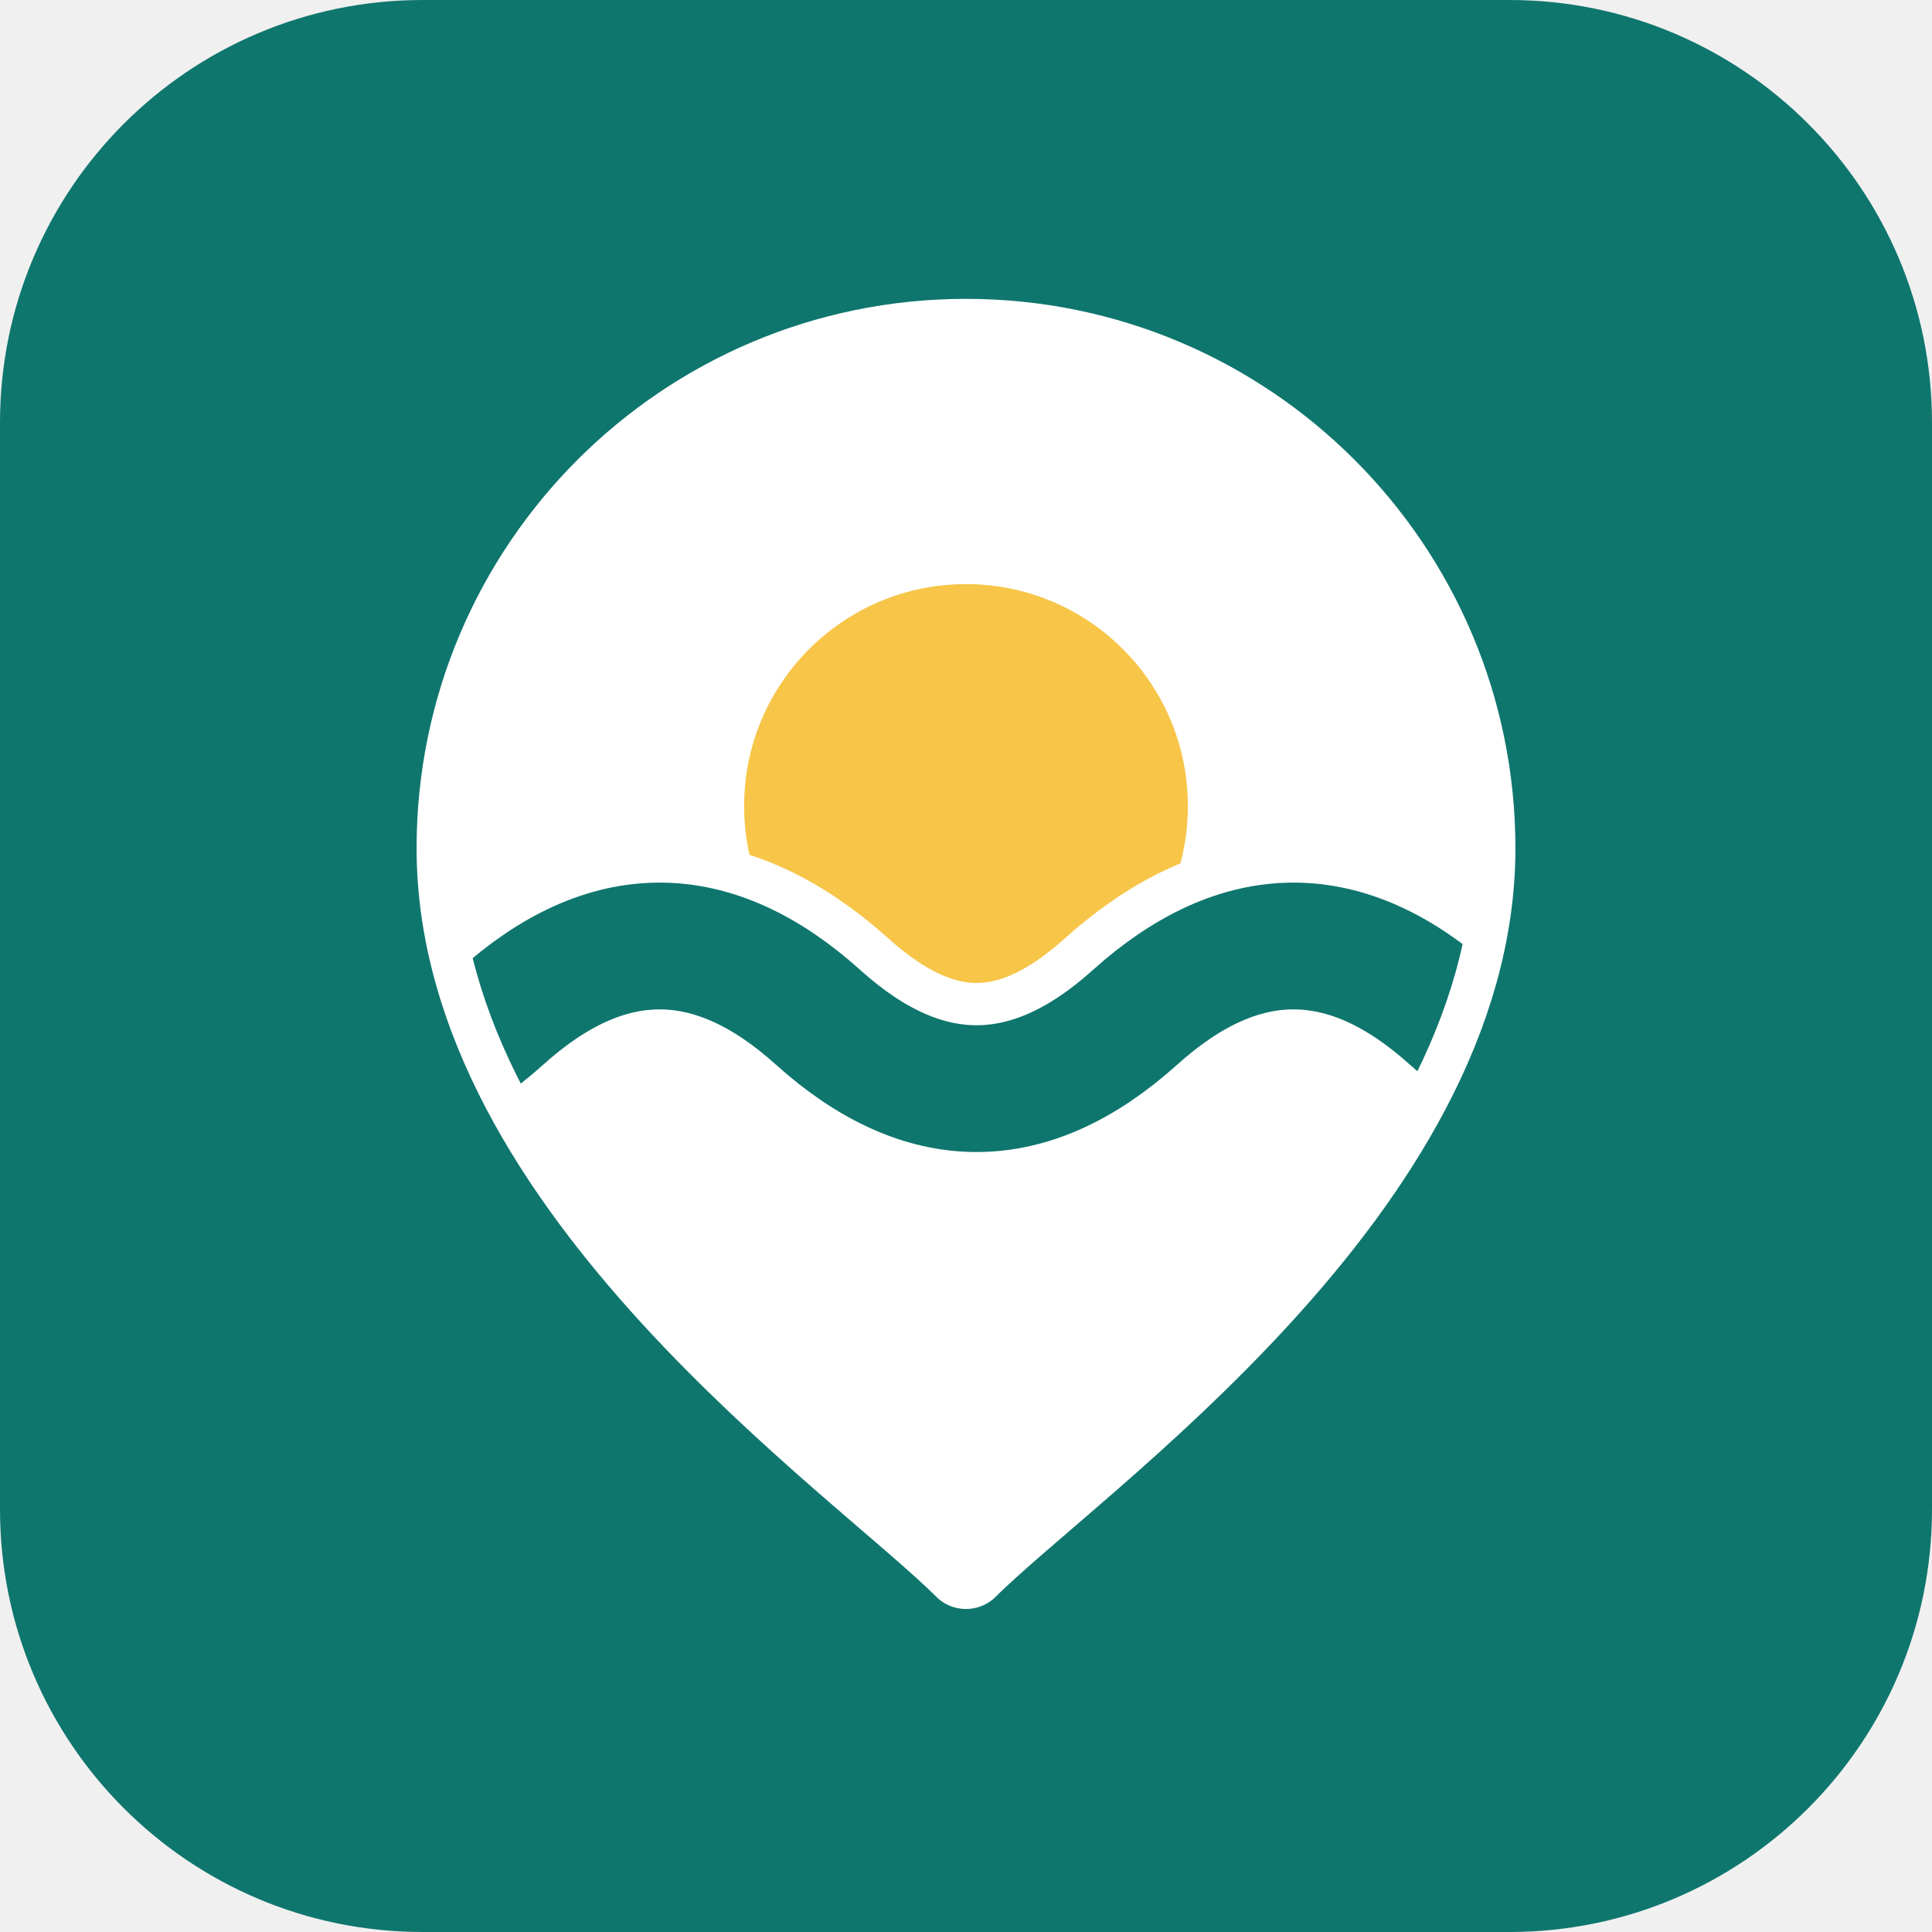
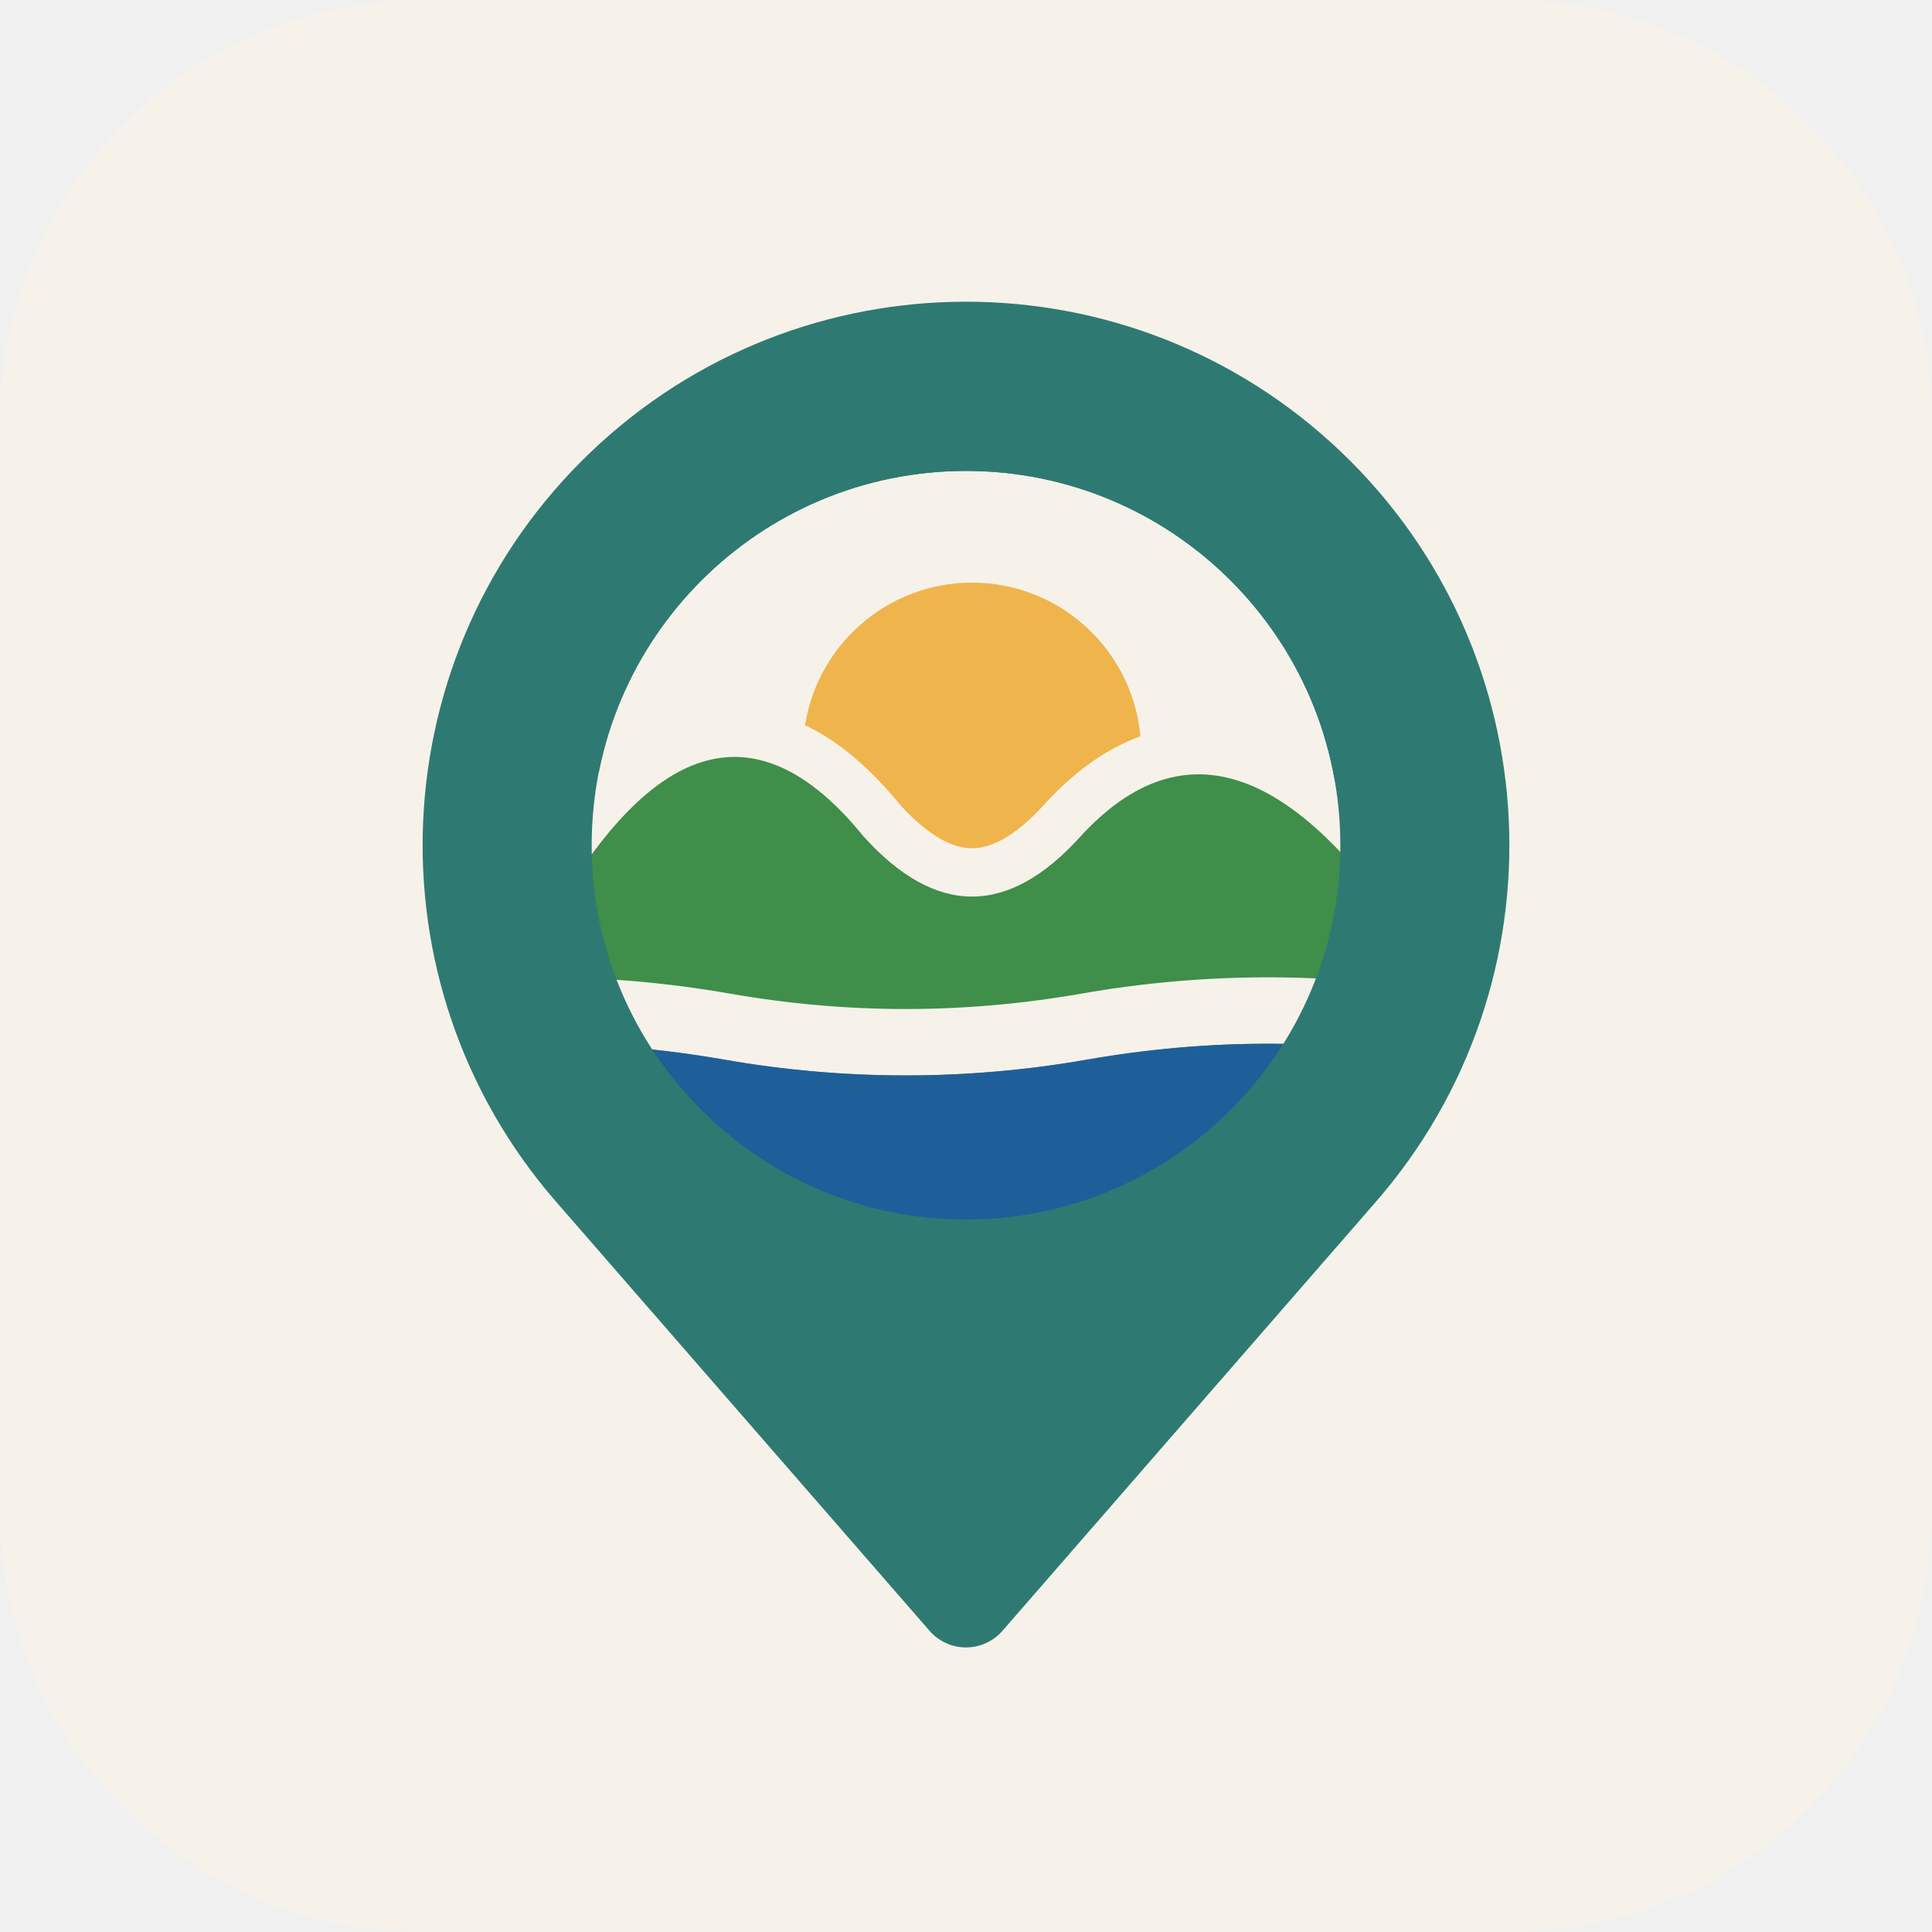
<svg xmlns="http://www.w3.org/2000/svg" viewBox="0 0 64 64">
-   <rect width="64" height="64" rx="14" fill="#0F766E" />
-   <g transform="translate(9.6 9.2) scale(0.7)">
+   <rect width="64" height="64" rx="14" fill="#F6F2EA" />
+   <g transform="translate(6.4 7.1) scale(0.8)">
    <defs>
      <clipPath id="a">
-         <path d="M32 61C27 56 8 43 8 27a24 24 0 0 1 48 0c0 16-19 29-24 34z" />
+         <circle cx="256" cy="209" r="130" />
      </clipPath>
    </defs>
-     <path d="M32 61C27 56 8 43 8 27a24 24 0 0 1 48 0c0 16-19 29-24 34z" fill="#FFFFFF" stroke="#FFFFFF" stroke-width="4" stroke-linejoin="round" />
-     <circle cx="32" cy="25" r="10.5" fill="#F7C548" />
-     <g clip-path="url(#a)" fill="none" stroke-linecap="round">
-       <path d="M-5 35c5 4.5 10 4.5 15 0s10-4.5 15 0 10 4.5 15 0 10-4.5 15 0 10 4.5 15 0" stroke="#FFFFFF" stroke-width="10" />
-       <path d="M-5 35c5 4.5 10 4.5 15 0s10-4.5 15 0 10 4.5 15 0 10-4.5 15 0 10 4.5 15 0" stroke="#0F766E" stroke-width="6" />
+     <g transform="scale(0.125)">
+       <path d="M243.9 469.2 L120.3 327.2 A180 180 0 1 1 391.7 327.2 L268.1 469.2 A16 16 0 0 1 243.9 469.2 Z" fill="#2E7A72" />
+       <circle cx="256" cy="209" r="124" fill="#F6F2EA" />
+       <g clip-path="url(#a)">
+         <circle cx="258" cy="178" r="56" fill="#F0B44C" />
+         <path d="M96 250 L118 234 Q170 142 222 206 Q258 246 294 206 Q340 156 394 228 L440 248 L440 420 L96 420 Z" fill="#F6F2EA" stroke="#F6F2EA" stroke-width="32" stroke-linejoin="round" />
+         <path d="M96 250 L118 234 Q170 142 222 206 Q258 246 294 206 Q340 156 394 228 L440 248 L440 420 L96 420 Z" fill="#3F8E4A" />
+         <path d="M60 280 C96 273 136 273 176 280 S256 287 296 280 S376 273 416 280 S496 287 536 280" transform="translate(0 -11)" fill="none" stroke="#F6F2EA" stroke-width="22" />
+         <path d="M60 280 C96 273 136 273 176 280 S256 287 296 280 S376 273 416 280 S496 287 536 280 L536 420 L60 420 Z" fill="#1F5F99" />
+       </g>
+       <circle cx="256" cy="209" r="130" fill="none" stroke="#2E7A72" stroke-width="12" />
    </g>
  </g>
</svg>
